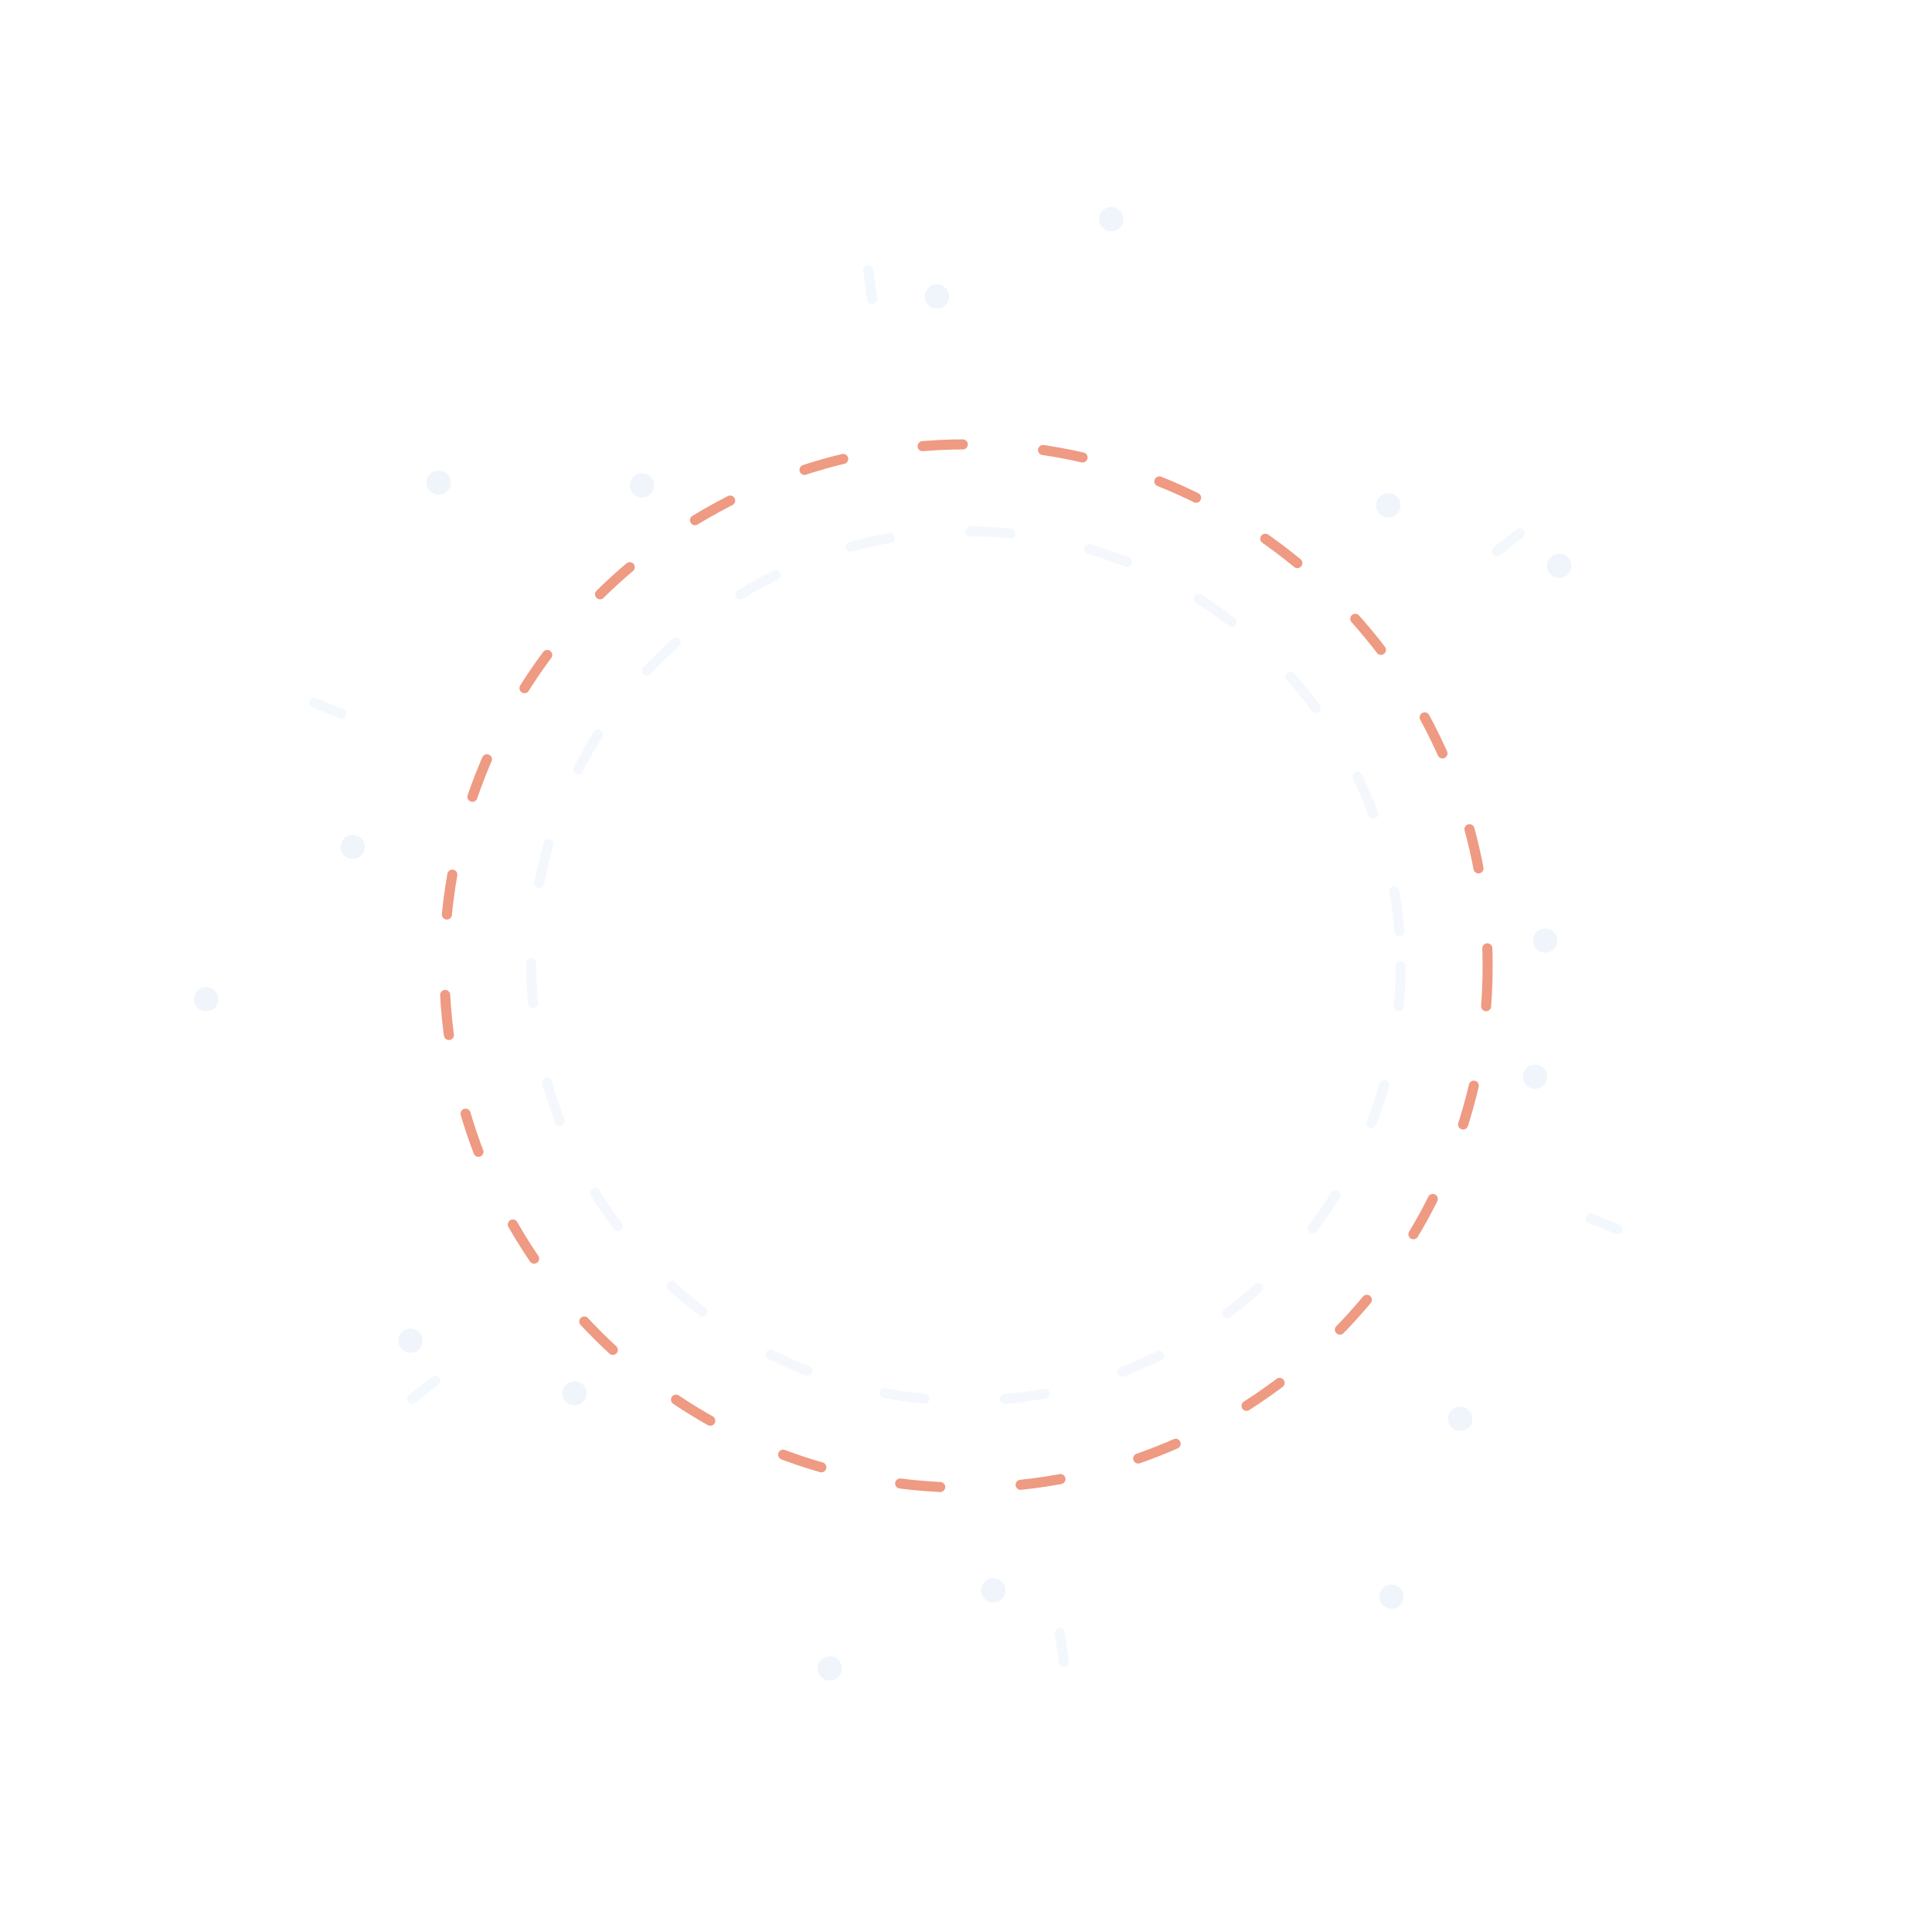
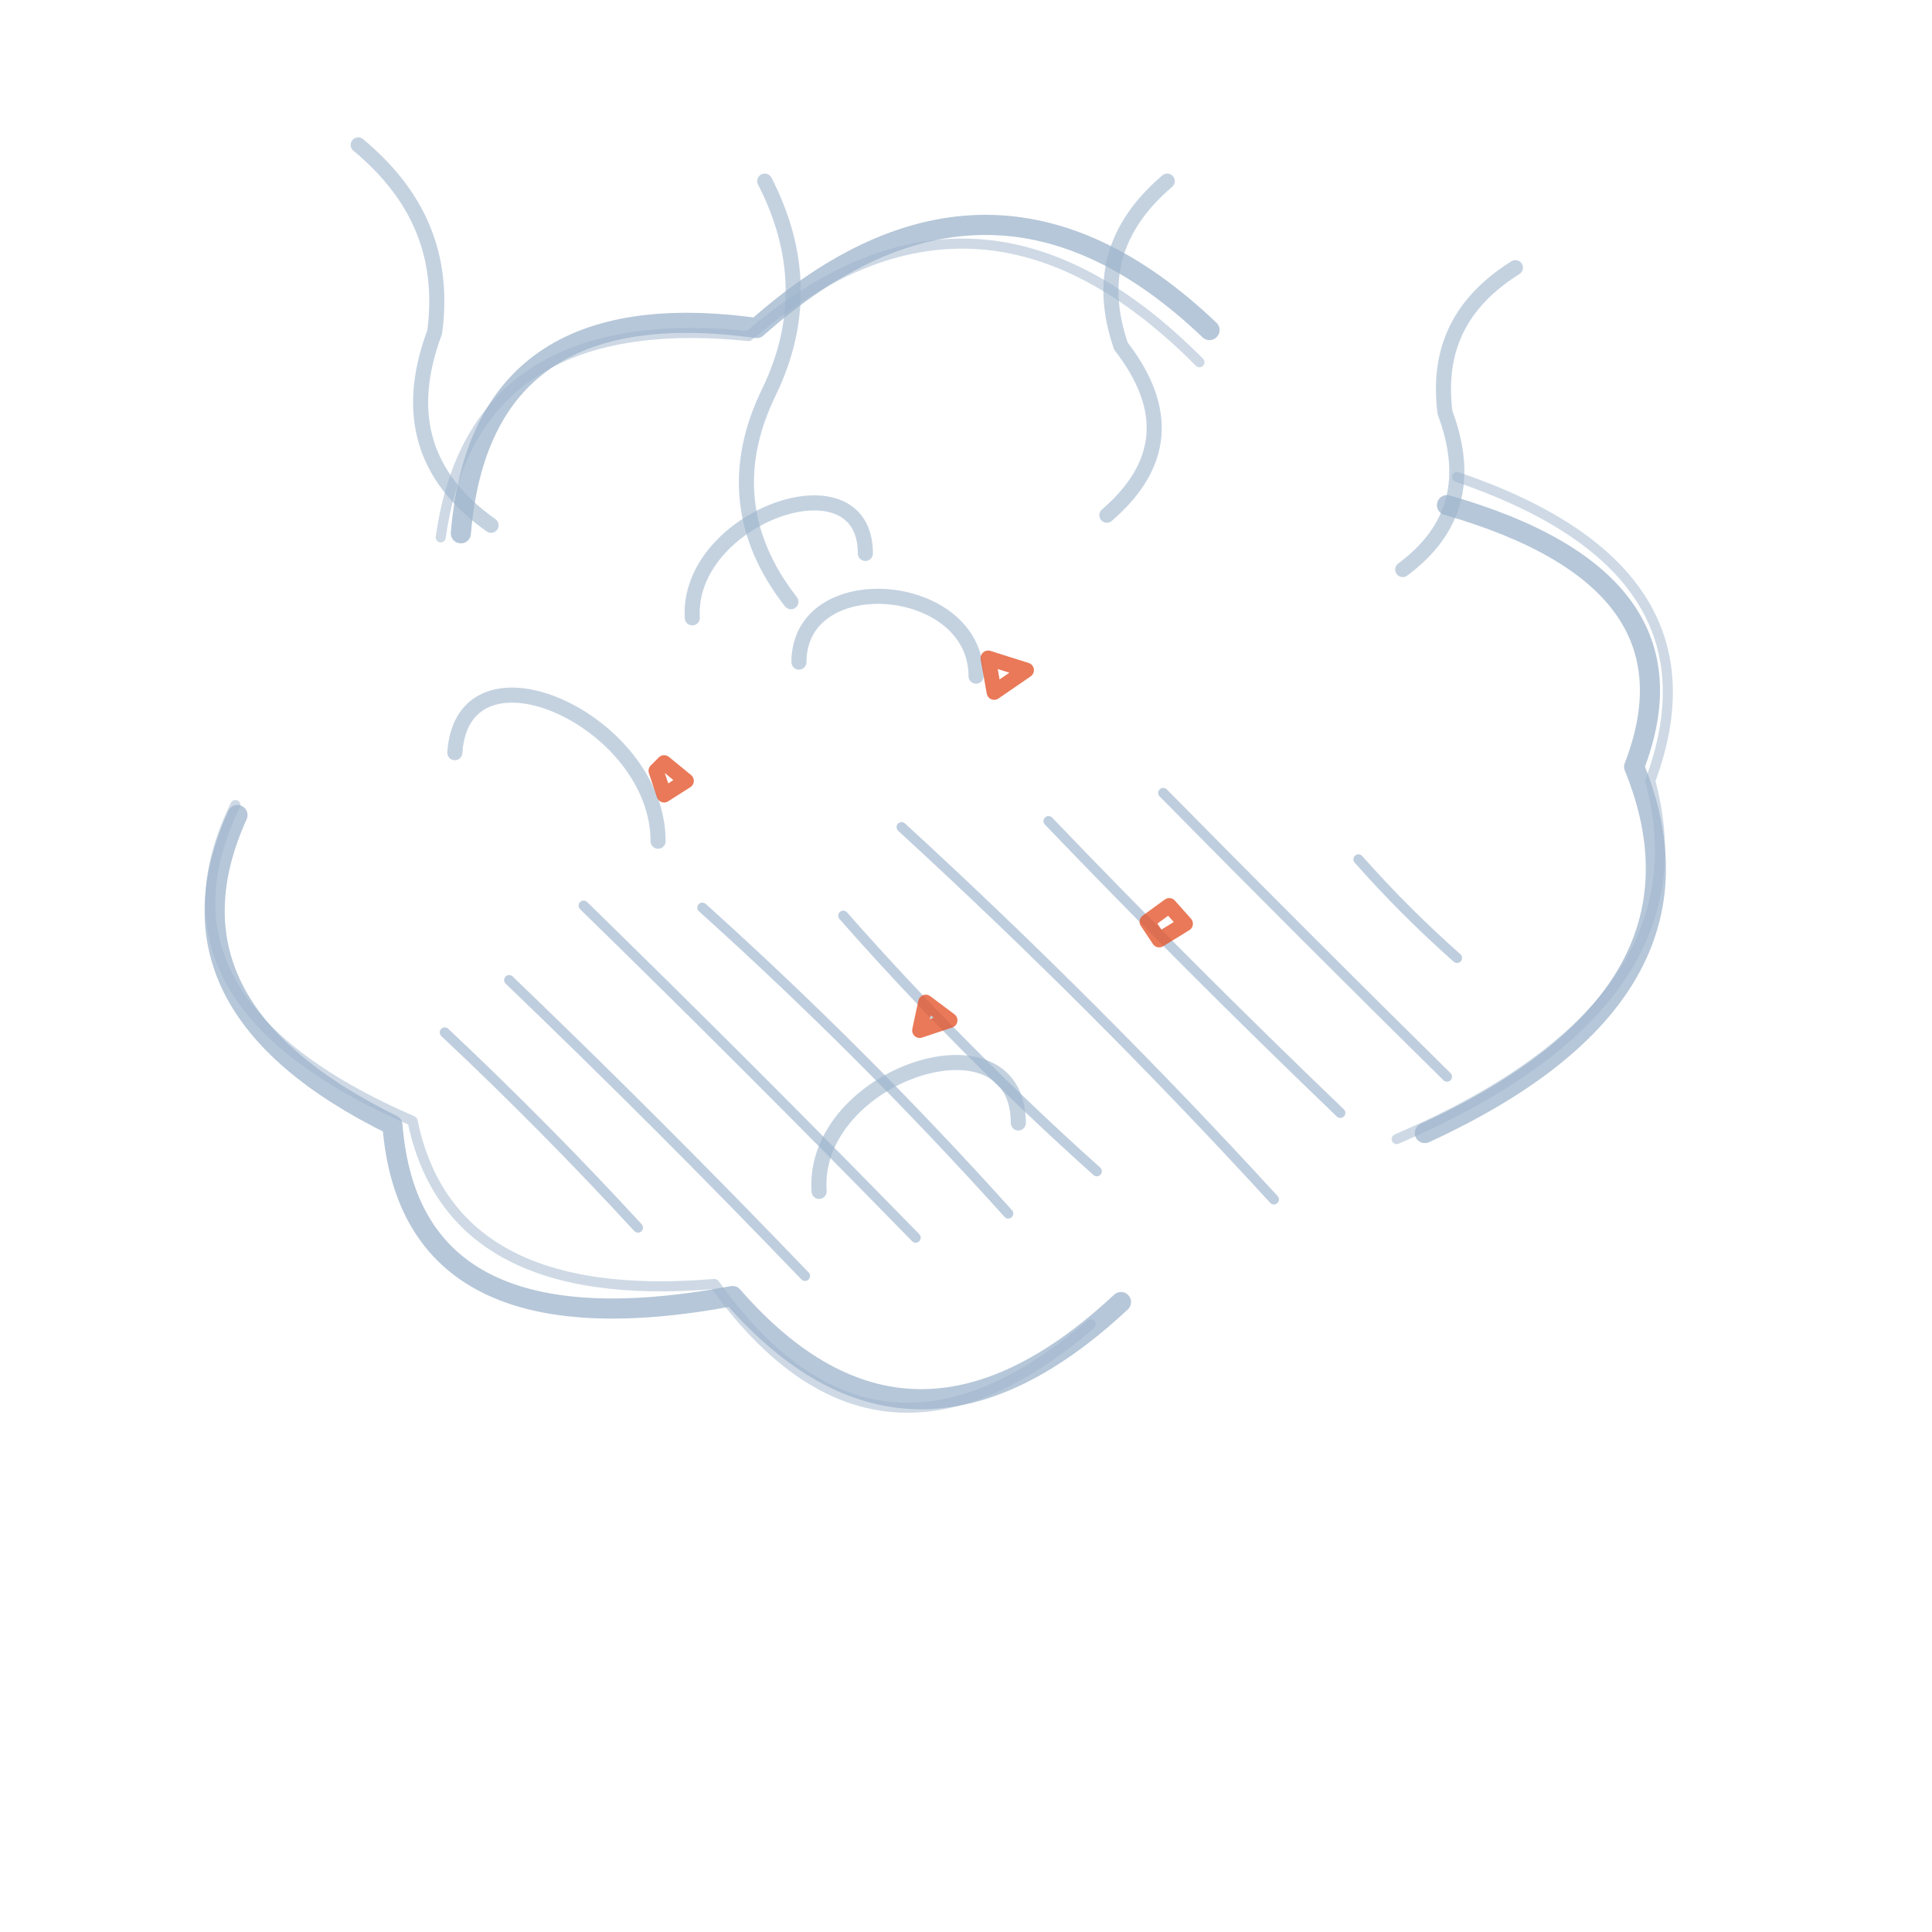
<svg xmlns="http://www.w3.org/2000/svg" width="96" height="96" viewBox="0 0 96 96">
  <defs>
-     <path id="shard" d="M -1.6 -3.2 L 2.4 -0.6 L 1.2 3 L -2.2 1.2 Z" stroke="#E8F1FA" stroke-width="0.6" />
+     <clipPath id="massc">
+       <path d="M 81.2 38.1 Q 86.3 49.5 70.8 56.3 Q 68.6 67.3 55.7 64.7 Q 45.3 74.2 36.4 64.4 Q 21.1 66.7 19.5 55.9 Q 7.2 50.1 11.8 40.5 Q 8.7 31.4 22.9 26.5 Q 24.2 14.8 37.6 16.3 Q 49.2 5.1 60.1 16.4 Q 70.9 15.3 71.9 25.1 Q 84.2 29.1 81.2 38.1 Z" />
+     </clipPath>
  </defs>
-   <g id="burst" fill="none" stroke-linecap="round" stroke-linejoin="round">
-     <circle cx="48" cy="48" r="25.92" stroke="#E4572E" stroke-width="0.5" stroke-dasharray="2 4" opacity="0.6" />
-     <circle cx="48" cy="48" r="21.6" stroke="#E8F1FA" stroke-width="0.5" stroke-dasharray="2 4" opacity="0.48" />
-     <line x1="76.27" y1="53.5" x2="76.28" y2="53.5" stroke="#E8F1FA" stroke-width="1.2" opacity="0.7" />
-     <line x1="72.55" y1="70.5" x2="72.56" y2="70.5" stroke="#E8F1FA" stroke-width="1.2" opacity="0.7" />
-     <line x1="69.14" y1="79.34" x2="69.15" y2="79.34" stroke="#E8F1FA" stroke-width="1.2" opacity="0.7" />
-     <line x1="49.35" y1="79.02" x2="49.36" y2="79.02" stroke="#E8F1FA" stroke-width="1.2" opacity="0.7" />
-     <line x1="41.22" y1="82.9" x2="41.23" y2="82.9" stroke="#E8F1FA" stroke-width="1.2" opacity="0.7" />
-     <line x1="28.54" y1="69.23" x2="28.55" y2="69.23" stroke="#E8F1FA" stroke-width="1.2" opacity="0.7" />
-     <line x1="20.39" y1="66.62" x2="20.4" y2="66.62" stroke="#E8F1FA" stroke-width="1.2" opacity="0.7" />
-     <line x1="10.24" y1="49.65" x2="10.25" y2="49.65" stroke="#E8F1FA" stroke-width="1.2" opacity="0.7" />
-     <line x1="17.52" y1="42.08" x2="17.53" y2="42.08" stroke="#E8F1FA" stroke-width="1.2" opacity="0.7" />
-     <line x1="21.79" y1="23.98" x2="21.8" y2="23.98" stroke="#E8F1FA" stroke-width="1.2" opacity="0.7" />
-     <line x1="31.9" y1="24.12" x2="31.91" y2="24.12" stroke="#E8F1FA" stroke-width="1.2" opacity="0.7" />
-     <line x1="46.55" y1="14.73" x2="46.56" y2="14.73" stroke="#E8F1FA" stroke-width="1.2" opacity="0.7" />
-     <line x1="55.21" y1="10.89" x2="55.22" y2="10.89" stroke="#E8F1FA" stroke-width="1.2" opacity="0.7" />
-     <line x1="68.98" y1="25.11" x2="68.99" y2="25.11" stroke="#E8F1FA" stroke-width="1.2" opacity="0.7" />
-     <line x1="77.47" y1="28.12" x2="77.48" y2="28.12" stroke="#E8F1FA" stroke-width="1.2" opacity="0.7" />
-     <line x1="76.77" y1="46.74" x2="76.78" y2="46.74" stroke="#E8F1FA" stroke-width="1.2" opacity="0.7" />
-     <line x1="79.04" y1="60.54" x2="80.38" y2="61.08" stroke="#E8F1FA" stroke-width="0.5" opacity="0.5" />
-     <line x1="52.66" y1="81.15" x2="52.86" y2="82.58" stroke="#E8F1FA" stroke-width="0.5" opacity="0.5" />
-     <line x1="21.62" y1="68.61" x2="20.48" y2="69.5" stroke="#E8F1FA" stroke-width="0.5" opacity="0.5" />
-     <line x1="16.96" y1="35.46" x2="15.62" y2="34.92" stroke="#E8F1FA" stroke-width="0.5" opacity="0.5" />
-     <line x1="43.34" y1="14.85" x2="43.14" y2="13.42" stroke="#E8F1FA" stroke-width="0.5" opacity="0.5" />
-     <line x1="74.38" y1="27.39" x2="75.52" y2="26.5" stroke="#E8F1FA" stroke-width="0.5" opacity="0.5" />
+   <g fill="none" stroke-linecap="round" stroke-linejoin="round">
+     <g id="mass_hatch" clip-path="url(#massc)">
+       <path d="M 67.5 42.7 Q 69.8 45.3 72.4 47.6 M 57.8 39.4 Q 64.8 46.5 71.9 53.5 M 52.1 40.8 Q 59.2 48.2 66.6 55.3 M 44.8 41.1 Q 54.5 50 63.3 59.6 M 41.9 45.5 Q 47.8 52.2 54.5 58.2 M 34.9 45.1 Q 42.9 52.3 50.1 60.3 M 29 45 Q 37.3 53.1 45.5 61.5 M 25.3 48.7 Q 32.8 55.9 40 63.4 M 22.1 51.3 Q 27.1 56 31.7 61" stroke="#9DB4CC" stroke-width="0.5" opacity="0.65" />
+     </g>
+     <path d="M 34.4 30.7 C 34.1 25.7 43 22.5 43 27.5 M 39.7 32.9 C 39.7 28.1 48.5 28.8 48.5 33.6 M 40.7 59.2 C 40.3 53.4 50.6 50 50.6 55.8 M 22.6 37.4 C 23 31.4 32.7 35.8 32.7 41.8" stroke="#9DB4CC" stroke-width="0.75" opacity="0.60" />
+     <path d="M 81.2 38.1 Q 85.8 49.4 70.8 56.3 M 55.7 64.7 Q 45.2 74.5 36.4 64.4 Q 20.4 67.4 19.5 55.9 Q 7.5 50 11.8 40.5 M 22.9 26.5 Q 23.9 14.4 37.6 16.3 Q 49.2 6 60.1 16.4 M 71.9 25.1 Q 84.8 28.8 81.2 38.1" stroke="#9DB4CC" stroke-width="1.0" opacity="0.75" />
+     <path d="M 82 38.8 Q 85 49.9 69.4 56.6 M 54.2 65.8 Q 43.5 75 35.5 63.8 Q 22.4 64.9 20.5 55.7 Q 6.9 49.8 11.7 40 M 21.9 26.7 Q 23.5 15.3 37.2 16.7 Q 48.6 6.9 59.6 18 M 72.4 23.7 Q 85.9 28.3 82 38.8" stroke="#9DB4CC" stroke-width="0.5" opacity="0.50" />
+     <path d="M 24.4 26.1 C 21 23.7 20.1 20.5 21.6 16.5 C 22.1 12.7 20.8 9.7 17.8 7.2" stroke="#9DB4CC" stroke-width="0.75" opacity="0.60" />
+     <path d="M 39.3 29.9 C 36.8 26.7 36.4 23.2 38.2 19.5 C 39.9 16 39.8 12.5 38 9" stroke="#9DB4CC" stroke-width="0.75" opacity="0.60" />
+     <path d="M 55 25.6 C 57.9 23.1 58.1 20.3 55.7 17.2 C 54.6 14 55.3 11.3 58 9" stroke="#9DB4CC" stroke-width="0.75" opacity="0.60" />
+     <path d="M 69.7 28.3 C 72.4 26.3 73 23.7 71.8 20.5 C 71.4 17.3 72.6 15 75.3 13.3" stroke="#9DB4CC" stroke-width="0.75" opacity="0.60" />
+     <path d="M 58.9 45.9 L 57.6 46.7 L 57 45.8 L 58.1 45 Z M 47.2 50.7 L 45.7 51.2 L 46 49.8 Z M 34.1 38.8 L 33 39.5 L 32.6 38.3 L 33 37.9 Z M 51 33.3 L 49.4 34.4 L 49.1 32.7 Z" stroke="#E4572E" stroke-width="0.75" opacity="0.80" />
  </g>
</svg>
